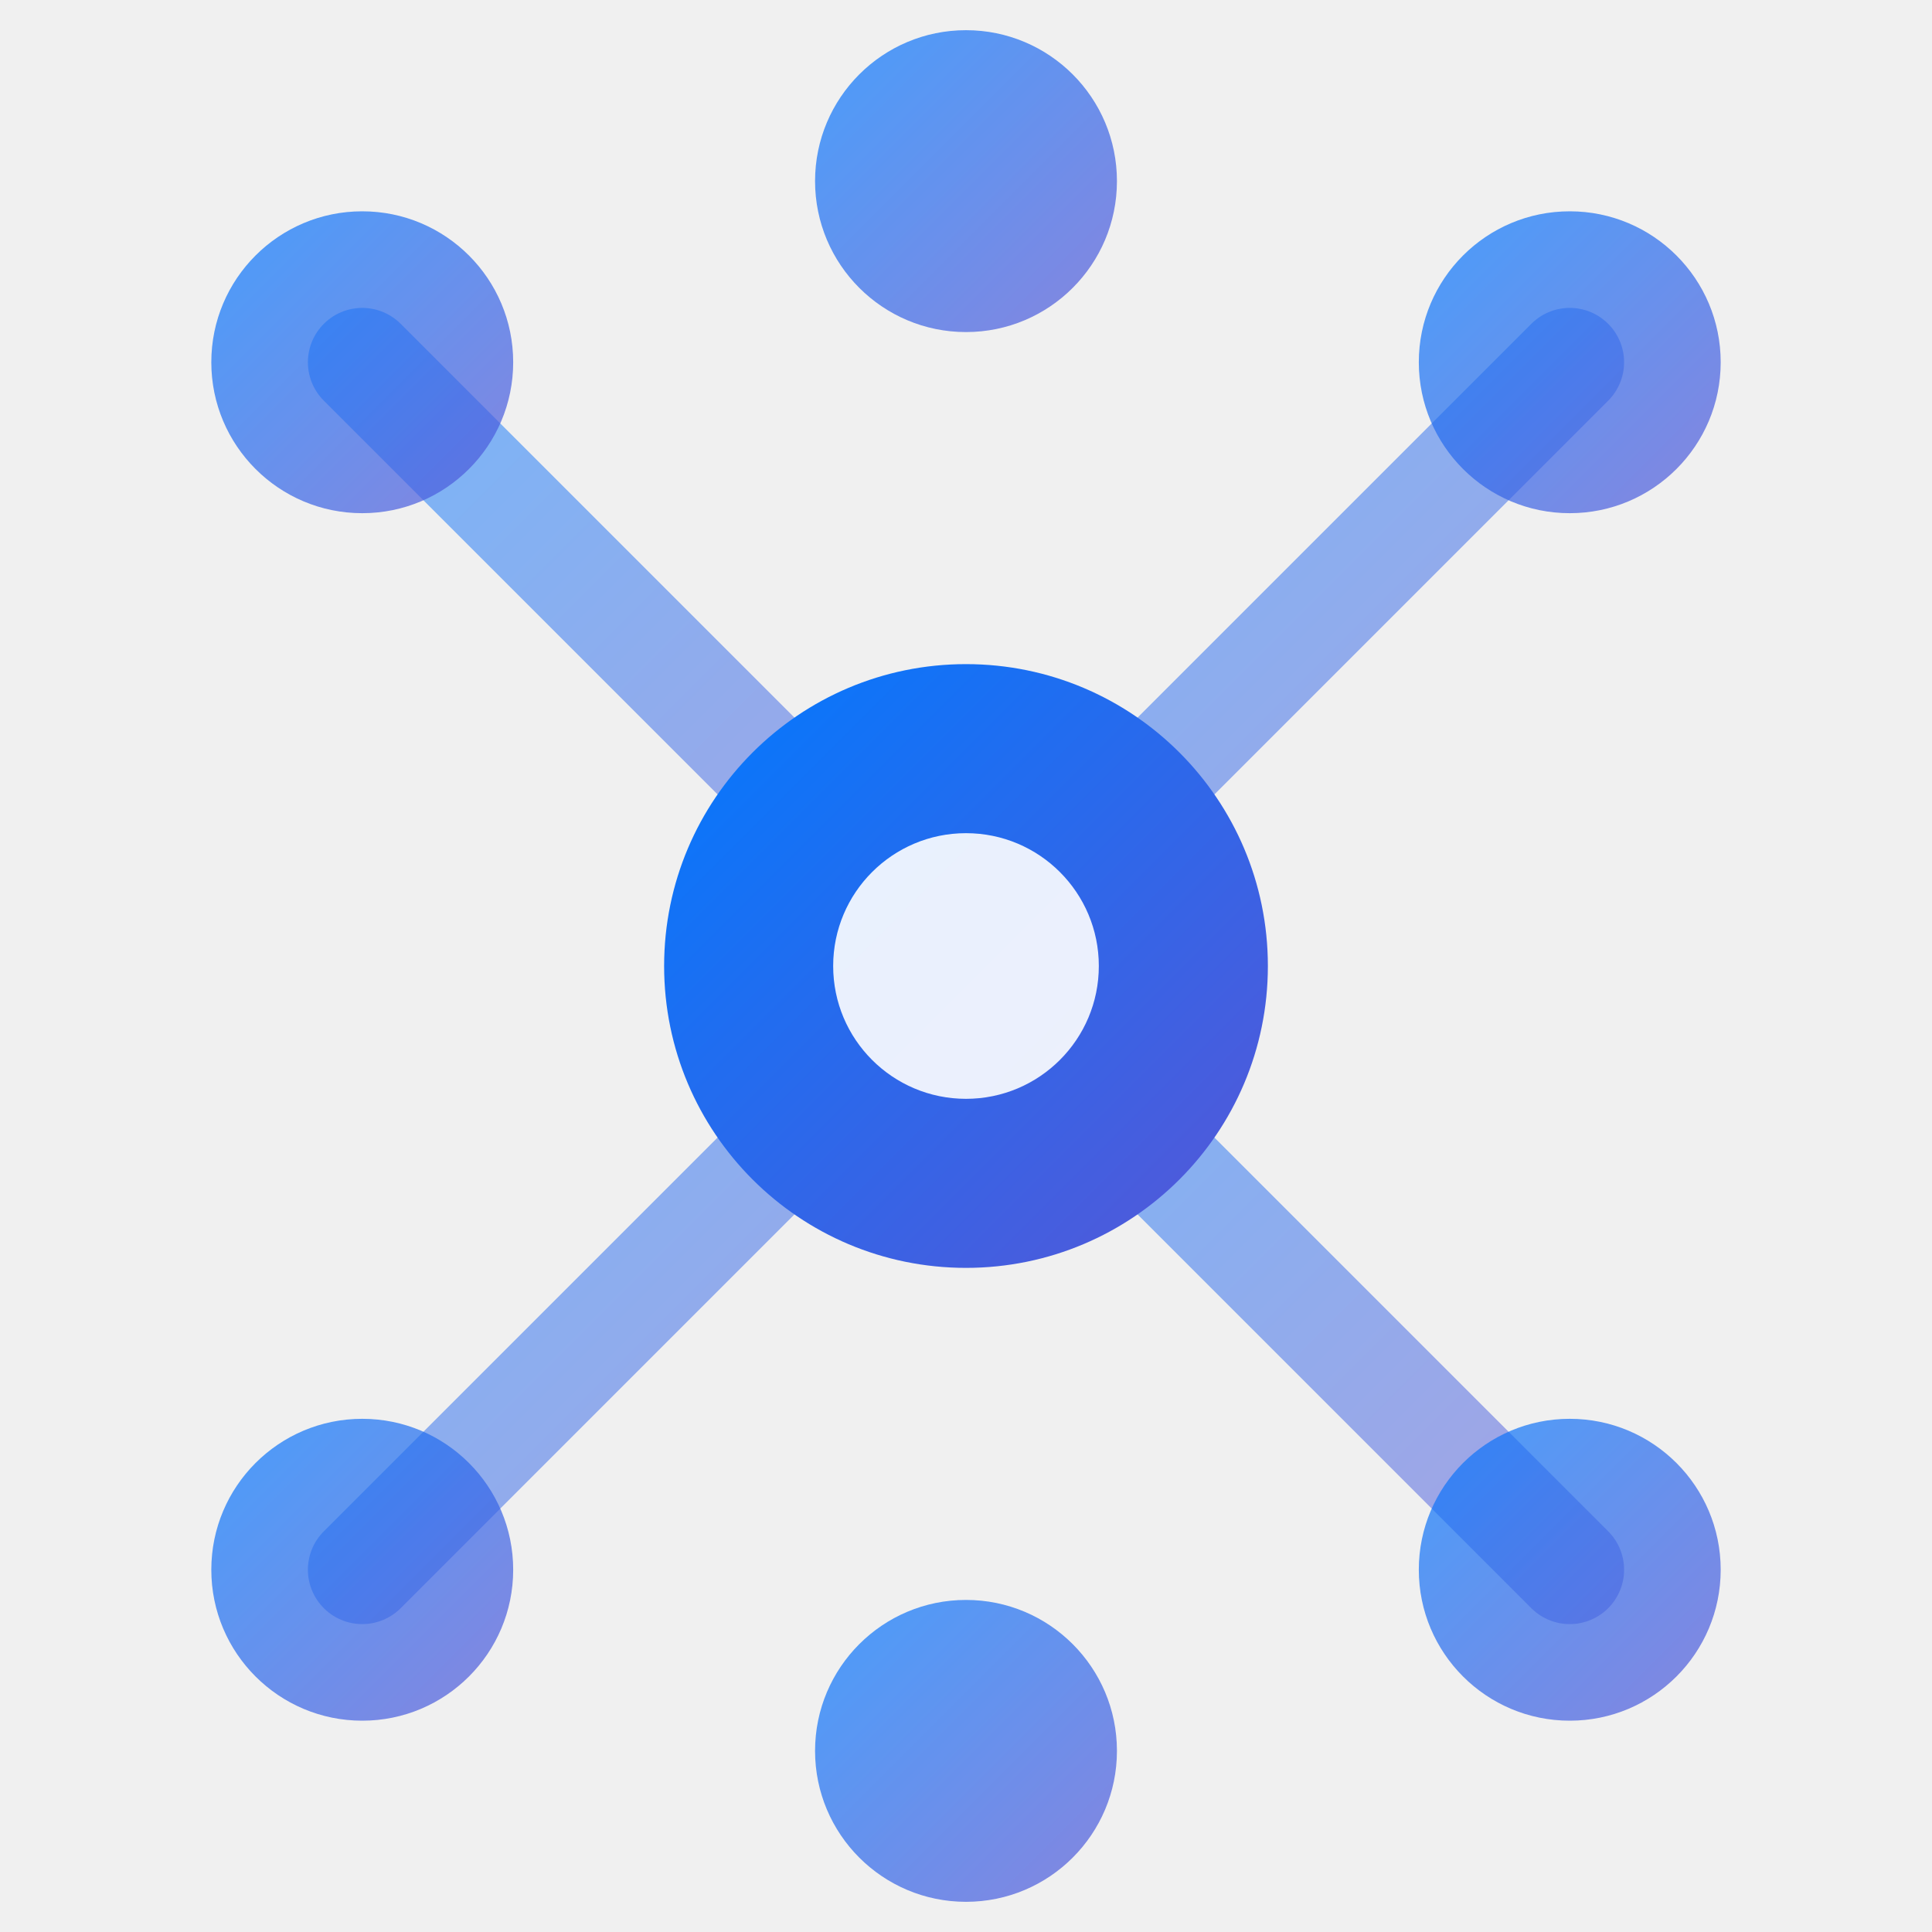
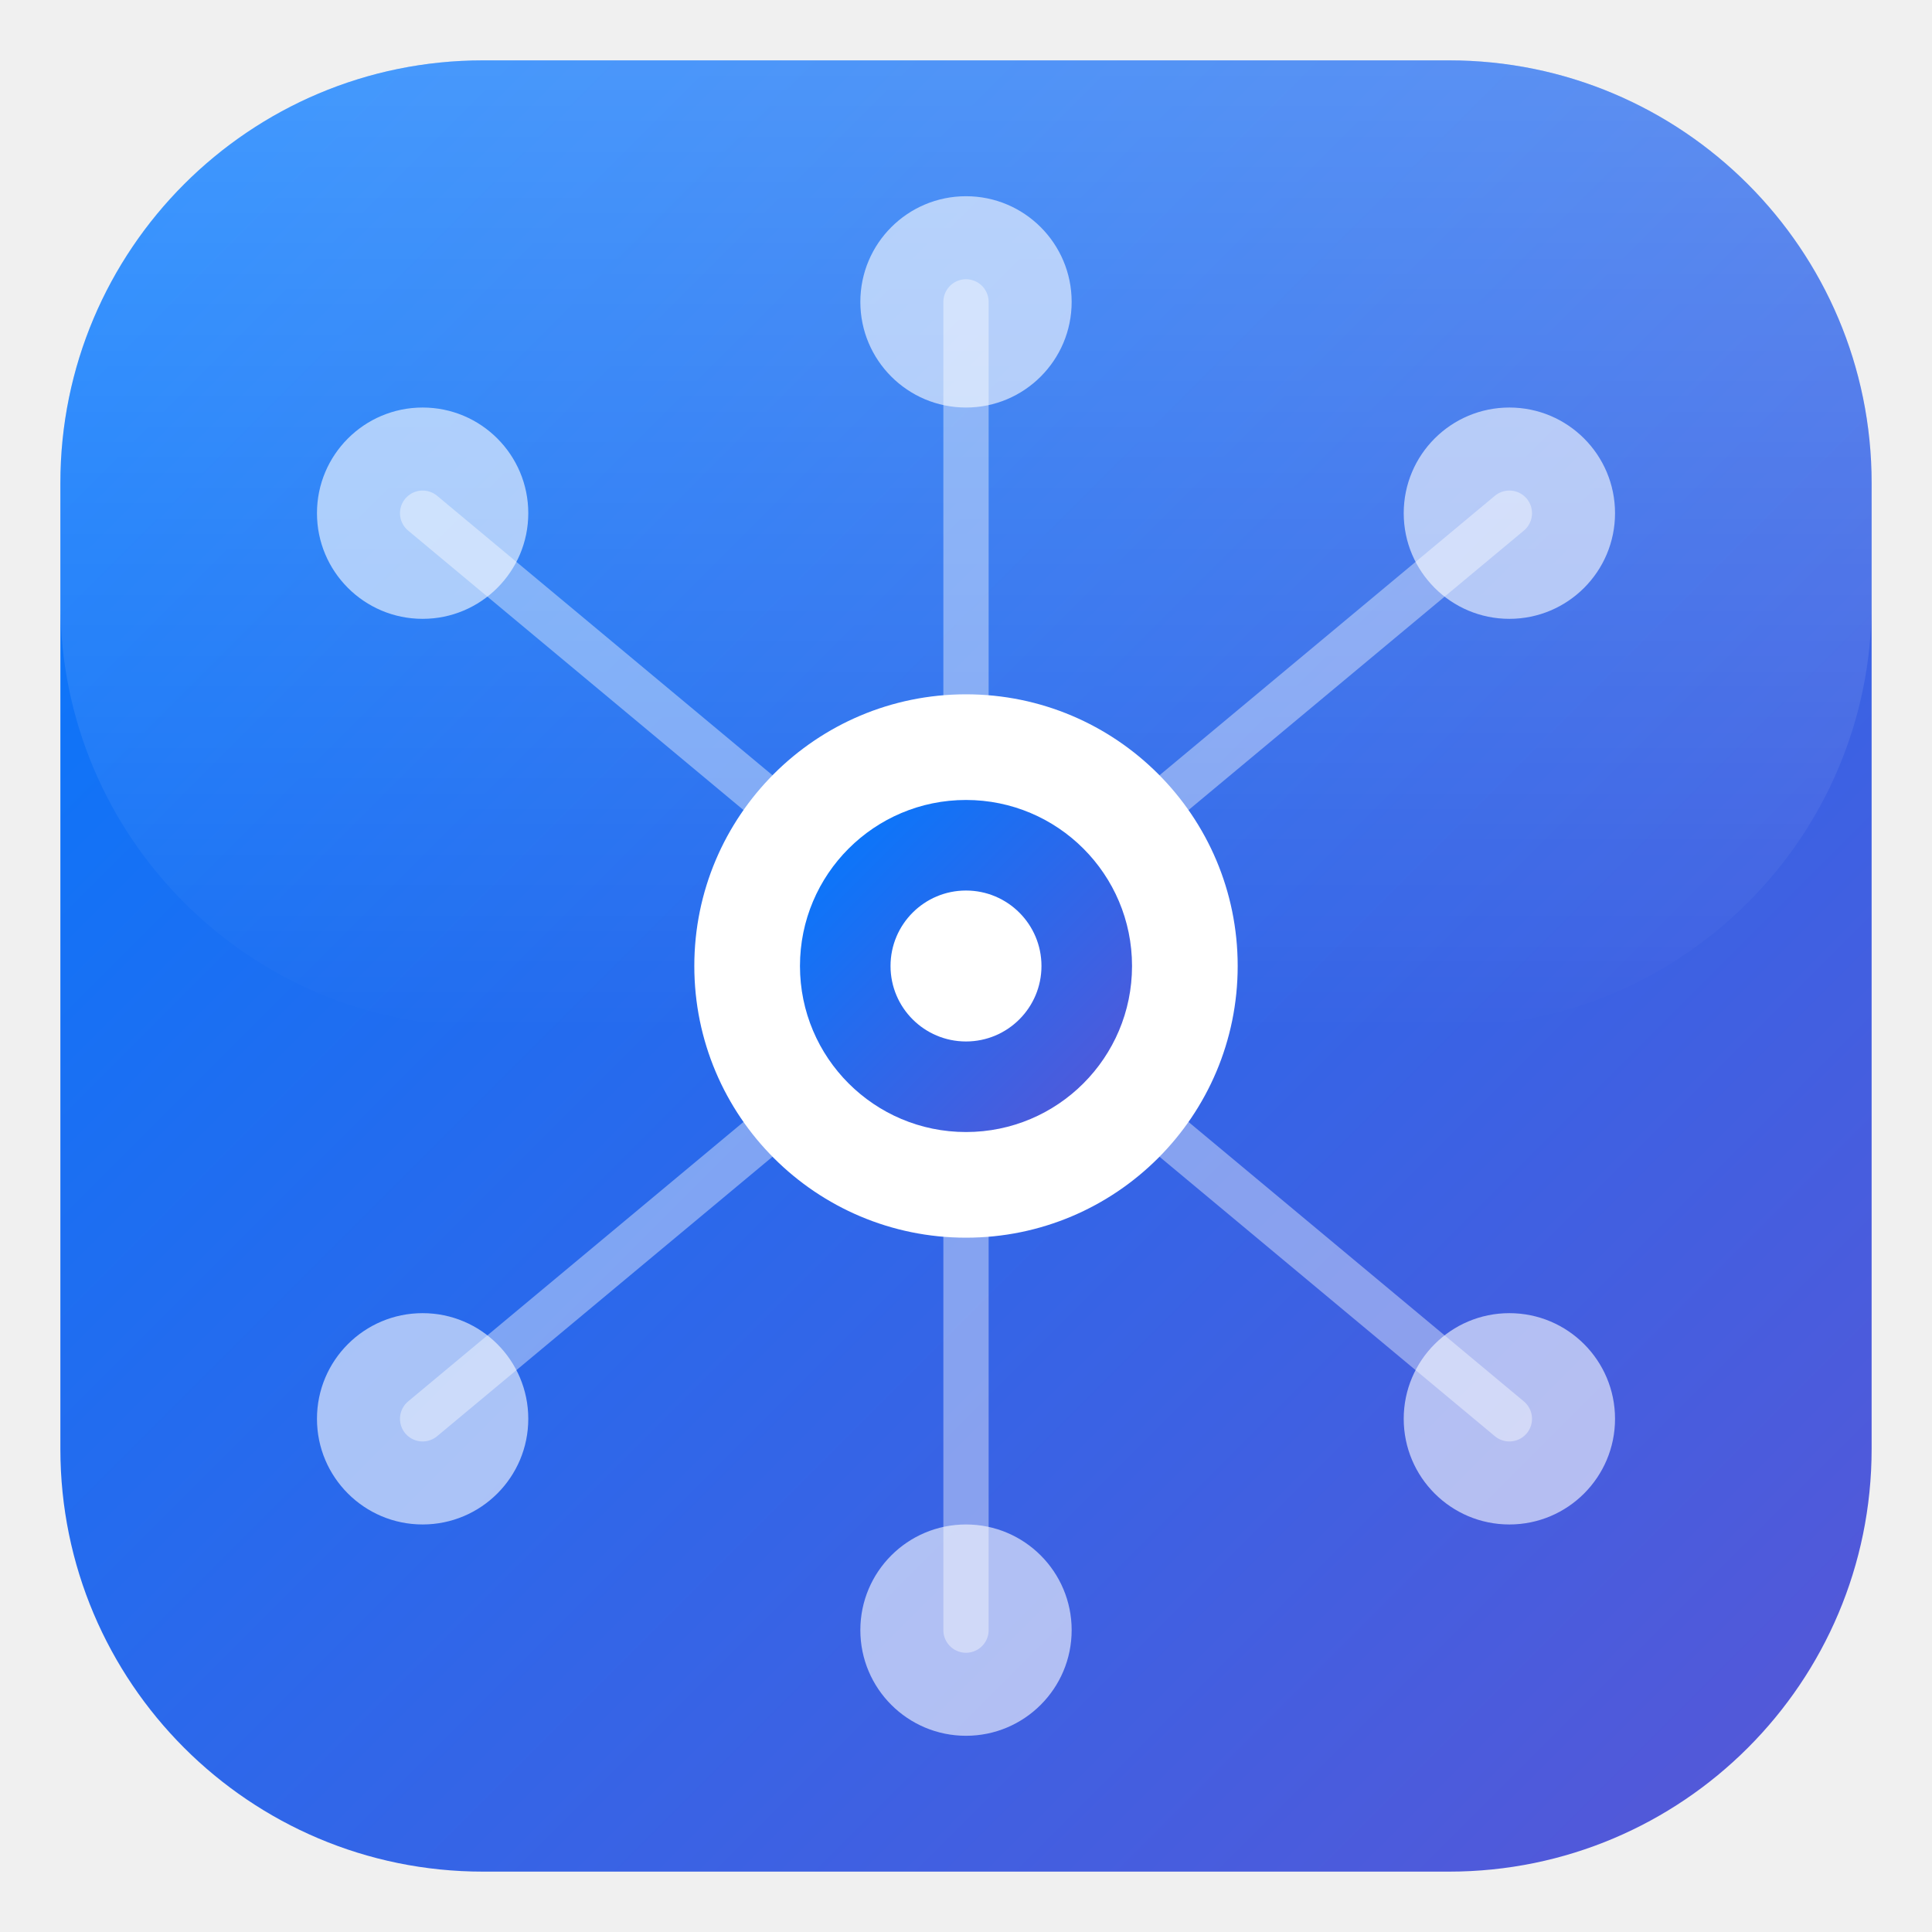
- <svg xmlns="http://www.w3.org/2000/svg" viewBox="0 0 32 32" width="32" height="32">
+ <svg xmlns="http://www.w3.org/2000/svg" viewBox="0 0 128 128" width="128" height="128">
  <defs>
-     <linearGradient id="g" x1="0" y1="0" x2="1" y2="1">
-       <stop offset="0%" stop-color="#007aff" />
-       <stop offset="100%" stop-color="#5856d6" />
+     <linearGradient id="bg" x1="0" y1="0" x2="1" y2="1">
+       <stop offset="0%" stop-color="#007AFF" />
+       <stop offset="100%" stop-color="#5856D6" />
+     </linearGradient>
+     <linearGradient id="shine" x1="0" y1="0" x2="0" y2="1">
+       <stop offset="0%" stop-color="#fff" stop-opacity="0.25" />
+       <stop offset="100%" stop-color="#fff" stop-opacity="0" />
    </linearGradient>
  </defs>
-   <line x1="16" y1="16" x2="6" y2="6" stroke="url(#g)" stroke-width="1.8" stroke-linecap="round" opacity="0.5" />
-   <line x1="16" y1="16" x2="26" y2="6" stroke="url(#g)" stroke-width="1.8" stroke-linecap="round" opacity="0.5" />
-   <line x1="16" y1="16" x2="6" y2="26" stroke="url(#g)" stroke-width="1.8" stroke-linecap="round" opacity="0.5" />
-   <line x1="16" y1="16" x2="26" y2="26" stroke="url(#g)" stroke-width="1.8" stroke-linecap="round" opacity="0.5" />
-   <line x1="16" y1="16" x2="16" y2="3" stroke="url(#g)" stroke-width="1.8" stroke-linecap="round" opacity="0.5" />
-   <line x1="16" y1="16" x2="16" y2="29" stroke="url(#g)" stroke-width="1.8" stroke-linecap="round" opacity="0.5" />
-   <circle cx="6" cy="6" r="2.5" fill="url(#g)" opacity="0.7" />
-   <circle cx="26" cy="6" r="2.5" fill="url(#g)" opacity="0.7" />
-   <circle cx="6" cy="26" r="2.5" fill="url(#g)" opacity="0.7" />
-   <circle cx="26" cy="26" r="2.5" fill="url(#g)" opacity="0.7" />
-   <circle cx="16" cy="3" r="2.5" fill="url(#g)" opacity="0.7" />
-   <circle cx="16" cy="29" r="2.5" fill="url(#g)" opacity="0.7" />
-   <circle cx="16" cy="16" r="5" fill="url(#g)" />
-   <circle cx="16" cy="16" r="2.2" fill="#fff" opacity="0.9" />
+   <rect x="4" y="4" width="120" height="120" rx="28" fill="url(#bg)" />
+   <rect x="4" y="4" width="120" height="64" rx="28" fill="url(#shine)" />
+   <circle cx="28" cy="34" r="7" fill="#fff" opacity="0.6" />
+   <circle cx="100" cy="34" r="7" fill="#fff" opacity="0.6" />
+   <circle cx="28" cy="94" r="7" fill="#fff" opacity="0.6" />
+   <circle cx="100" cy="94" r="7" fill="#fff" opacity="0.6" />
+   <circle cx="64" cy="20" r="7" fill="#fff" opacity="0.6" />
+   <circle cx="64" cy="108" r="7" fill="#fff" opacity="0.6" />
+   <line x1="64" y1="64" x2="28" y2="34" stroke="#fff" stroke-width="3" stroke-linecap="round" opacity="0.4" />
+   <line x1="64" y1="64" x2="100" y2="34" stroke="#fff" stroke-width="3" stroke-linecap="round" opacity="0.4" />
+   <line x1="64" y1="64" x2="28" y2="94" stroke="#fff" stroke-width="3" stroke-linecap="round" opacity="0.4" />
+   <line x1="64" y1="64" x2="100" y2="94" stroke="#fff" stroke-width="3" stroke-linecap="round" opacity="0.4" />
+   <line x1="64" y1="64" x2="64" y2="20" stroke="#fff" stroke-width="3" stroke-linecap="round" opacity="0.4" />
+   <line x1="64" y1="64" x2="64" y2="108" stroke="#fff" stroke-width="3" stroke-linecap="round" opacity="0.4" />
+   <circle cx="64" cy="64" r="18" fill="#fff" />
+   <circle cx="64" cy="64" r="11" fill="url(#bg)" />
+   <circle cx="64" cy="64" r="5" fill="#fff" />
</svg>
